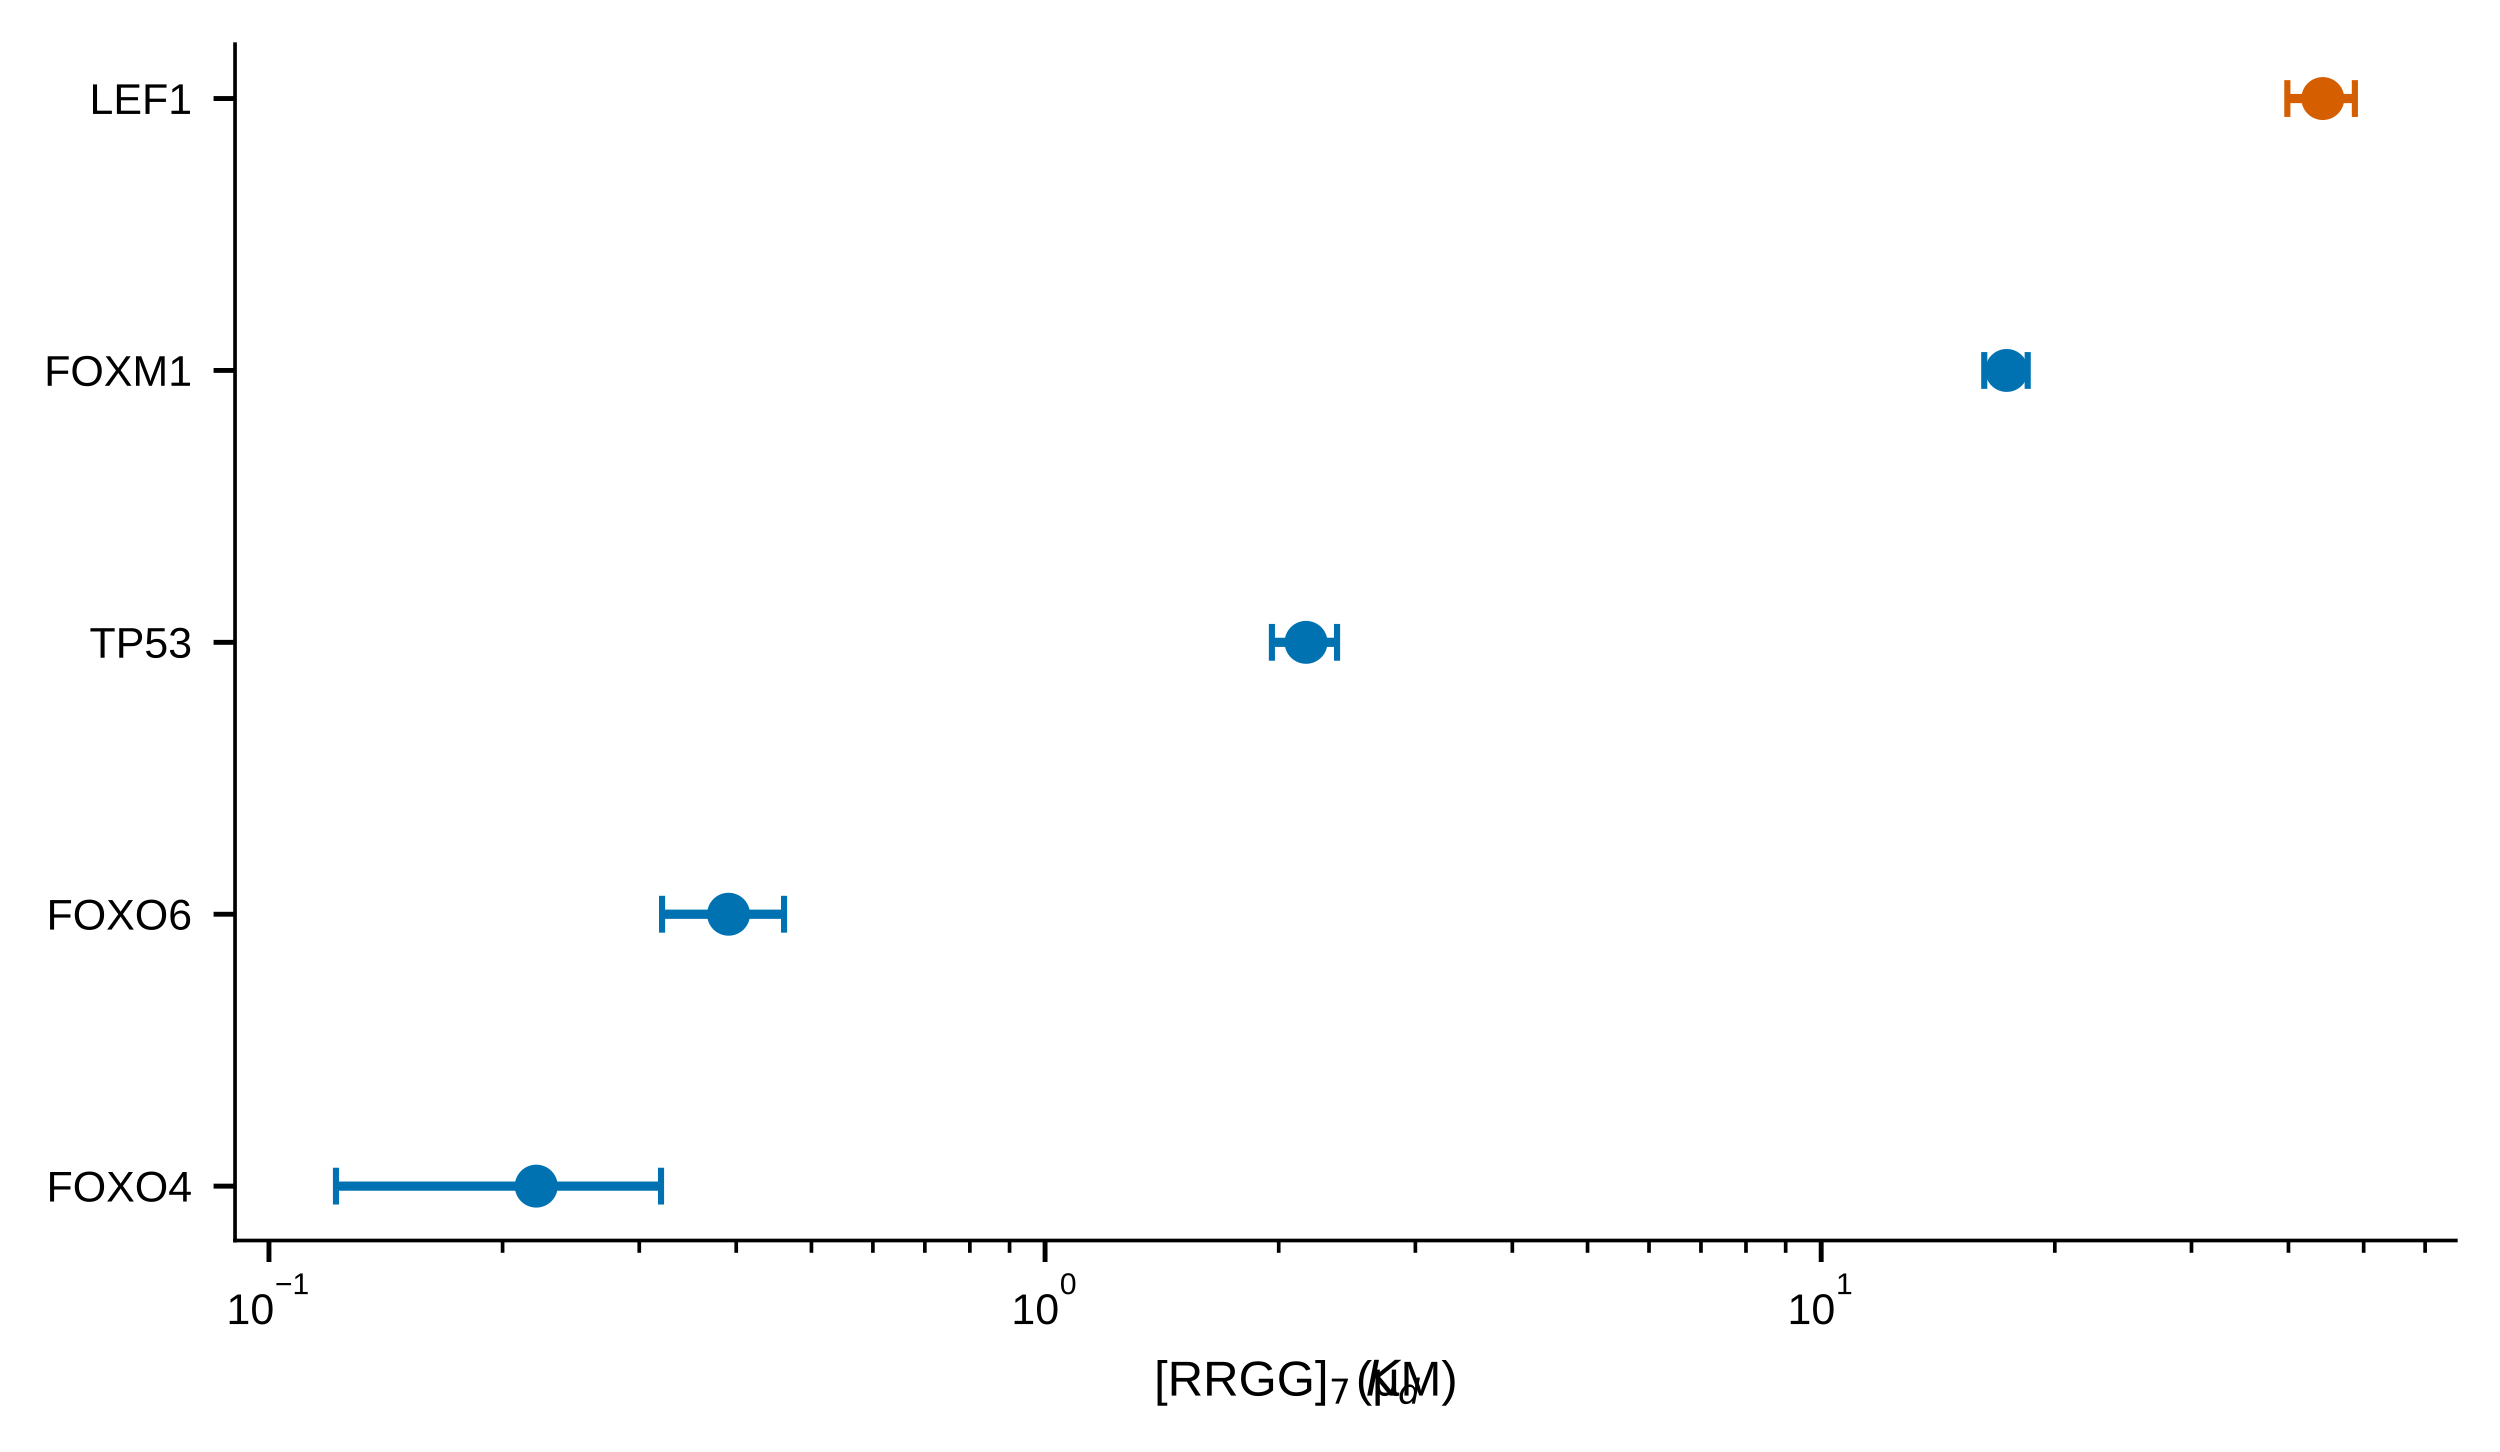
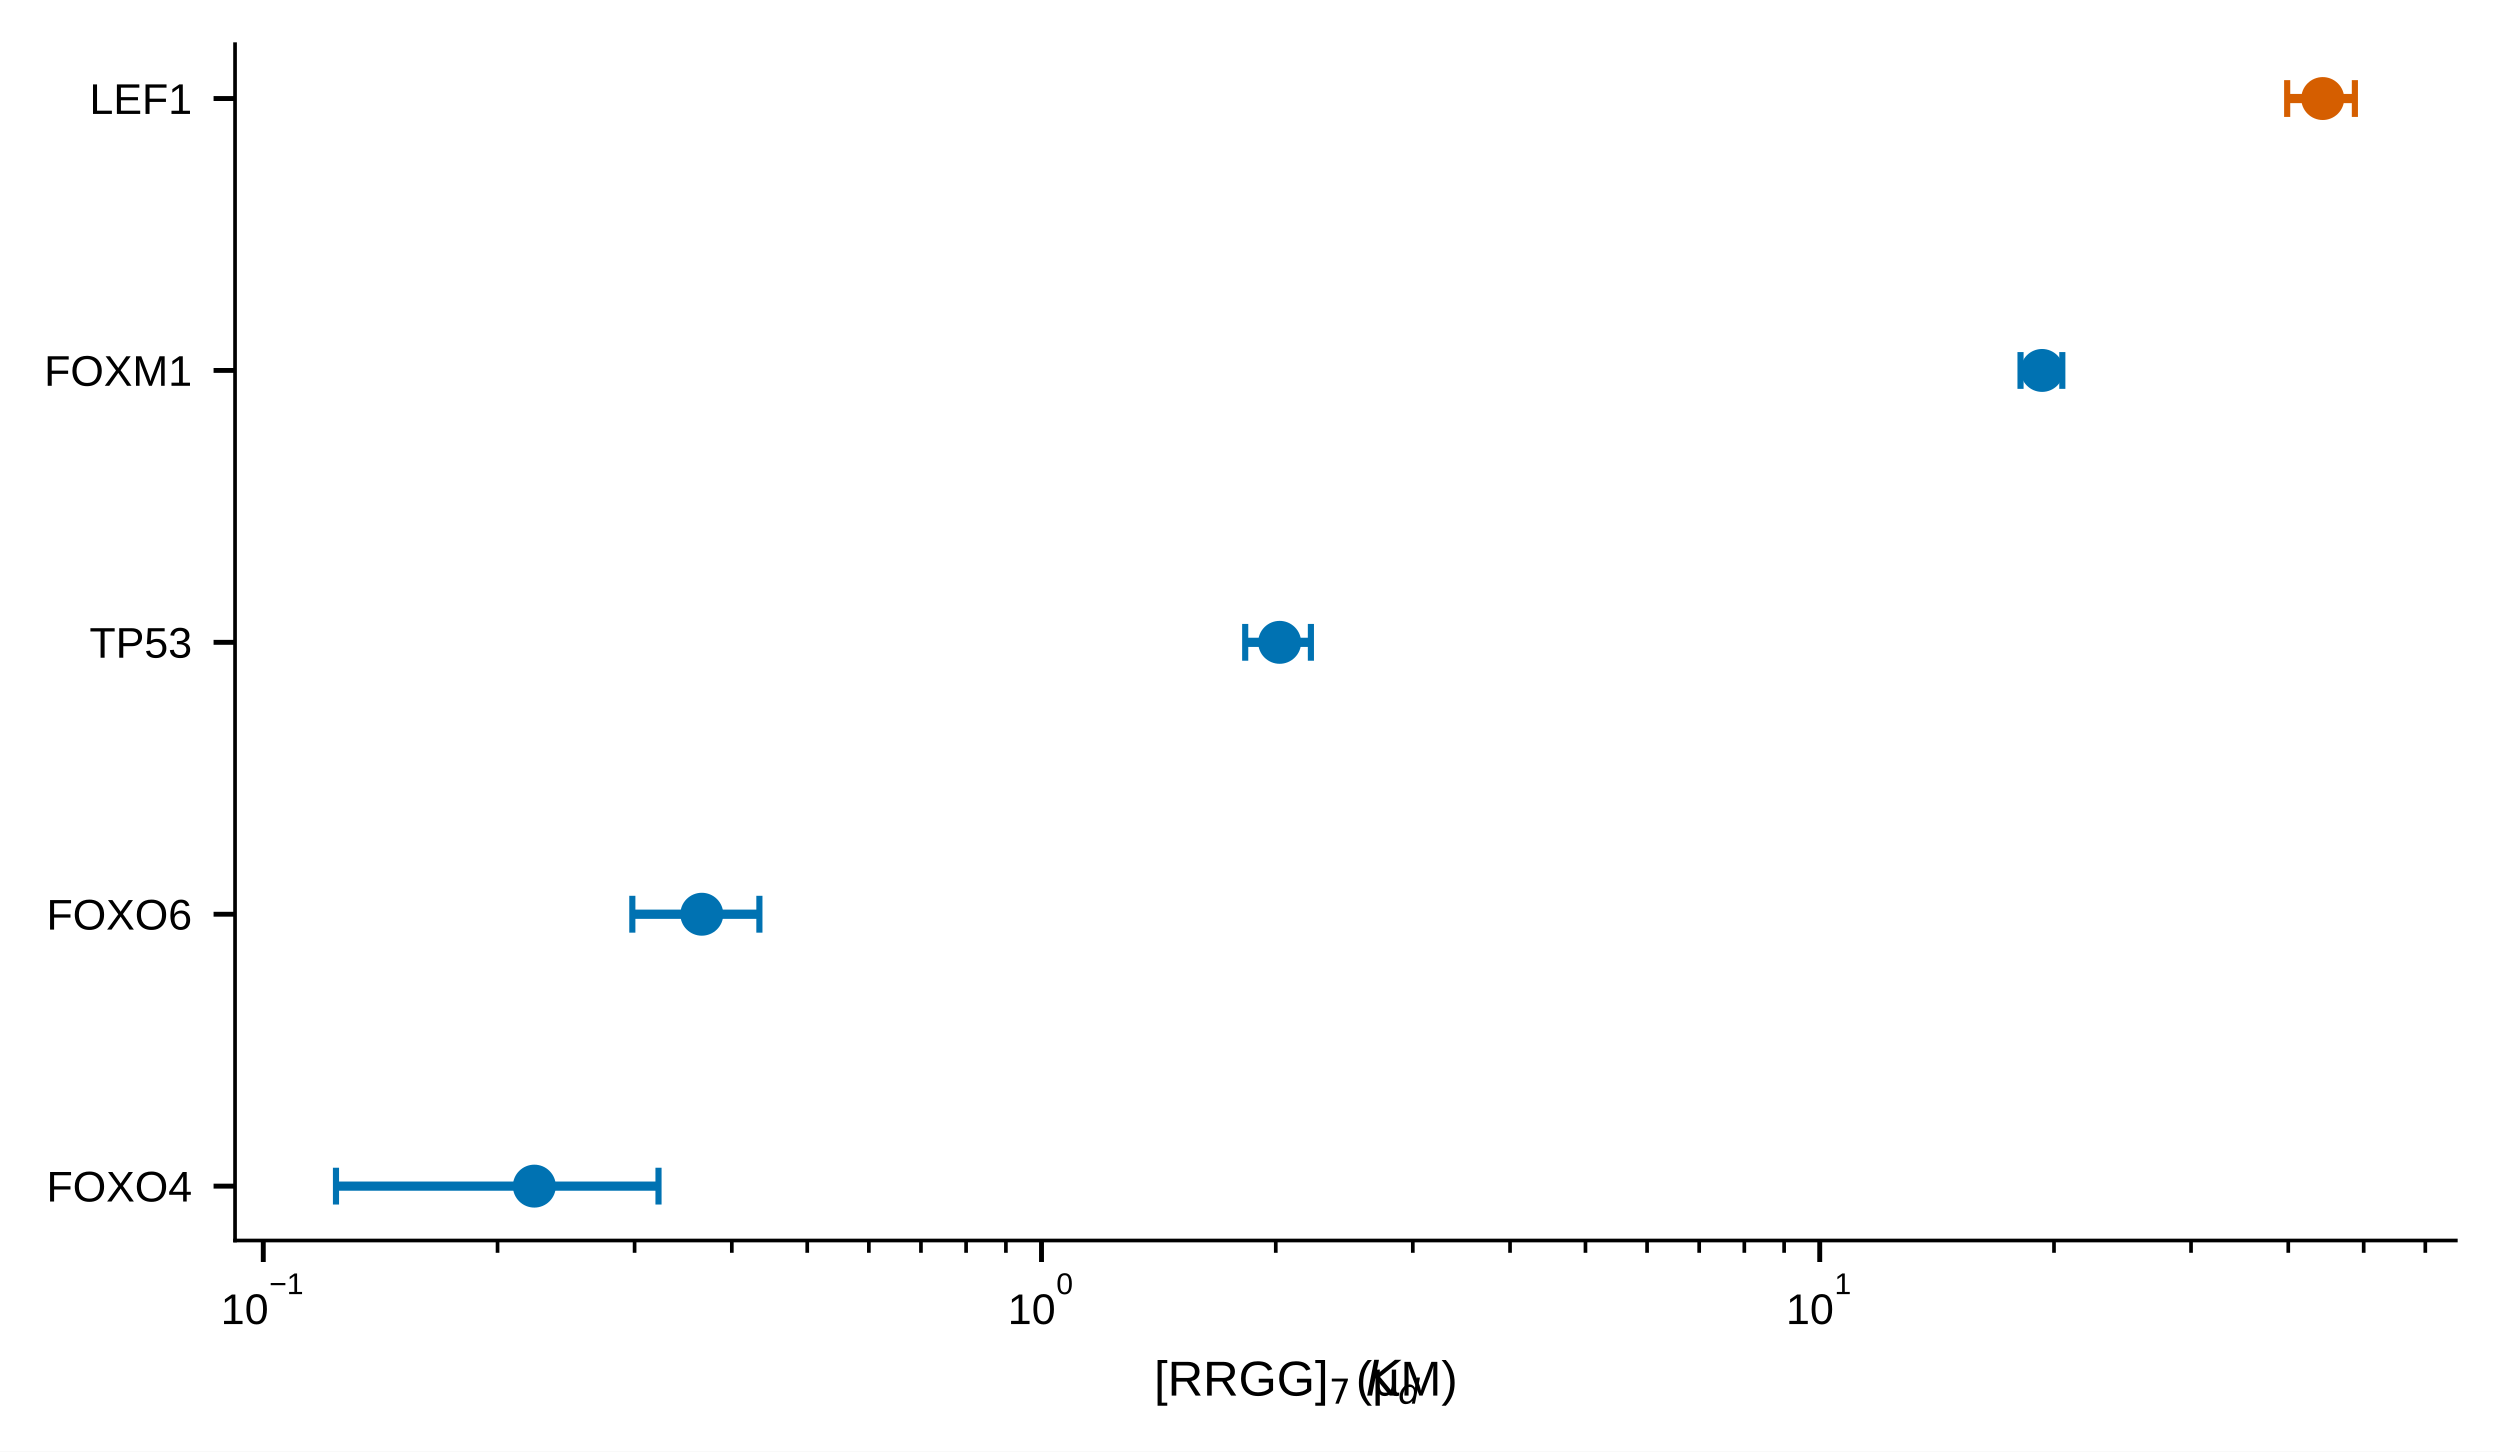
<svg xmlns="http://www.w3.org/2000/svg" xmlns:xlink="http://www.w3.org/1999/xlink" width="407.513pt" height="236.619pt" viewBox="0 0 407.513 236.619" version="1.1">
  <defs>
    <style type="text/css">*{stroke-linejoin: round; stroke-linecap: butt}</style>
  </defs>
  <g id="figure_1">
    <g id="patch_1">
      <path d="M 0 236.619  L 407.513 236.619  L 407.513 0  L 0 0  z " style="fill: #ffffff" />
    </g>
    <g id="axes_1">
      <g id="patch_2">
        <path d="M 38.313 202.209  L 400.313 202.209  L 400.313 7.2  L 38.313 7.2  z " style="fill: #ffffff" />
      </g>
      <g id="matplotlib.axis_1">
        <g id="xtick_1">
          <g id="line2d_1">
            <defs>
-               <path id="mb6fc7adbce" d="M 0 0  L 0 3.5  " style="stroke: #000000; stroke-width: 0.8" />
+               <path id="md75dce49c0" d="M 0 0  L 0 3.5  " style="stroke: #000000; stroke-width: 0.8" />
            </defs>
            <g>
-               <use xlink:href="#mb6fc7adbce" x="43.842" y="202.209" style="stroke: #000000; stroke-width: 0.8" />
+               <use xlink:href="#md75dce49c0" x="42.916" y="202.209" style="stroke: #000000; stroke-width: 0.8" />
            </g>
          </g>
          <g id="text_1">
-             <g transform="translate(36.91194 216.4282)">
+             <g transform="translate(35.98636 216.4282)">
              <text>
                <tspan style="font: 7px 'Arial'" x="0 3.893" y="-0.6">10</tspan>
                <tspan style="font: 4.9px 'Arial'" x="7.908 10.77" y="-5.478">−1</tspan>
              </text>
            </g>
          </g>
        </g>
        <g id="xtick_2">
          <g id="line2d_2">
            <g>
-               <use xlink:href="#mb6fc7adbce" x="170.352" y="202.209" style="stroke: #000000; stroke-width: 0.8" />
+               <use xlink:href="#md75dce49c0" x="169.771" y="202.209" style="stroke: #000000; stroke-width: 0.8" />
            </g>
          </g>
          <g id="text_2">
-             <g transform="translate(164.8574 216.4282)">
+             <g transform="translate(164.2762 216.4282)">
              <text>
                <tspan style="font: 7px 'Arial'" x="0 3.893" y="-0.6">10</tspan>
                <tspan style="font: 4.9px 'Arial'" x="7.908" y="-5.478">0</tspan>
              </text>
            </g>
          </g>
        </g>
        <g id="xtick_3">
          <g id="line2d_3">
            <g>
-               <use xlink:href="#mb6fc7adbce" x="296.863" y="202.209" style="stroke: #000000; stroke-width: 0.8" />
+               <use xlink:href="#md75dce49c0" x="296.626" y="202.209" style="stroke: #000000; stroke-width: 0.8" />
            </g>
          </g>
          <g id="text_3">
-             <g transform="translate(291.3679 216.4282)">
+             <g transform="translate(291.1311 216.4282)">
              <text>
                <tspan style="font: 7px 'Arial'" x="0 3.893" y="-0.6">10</tspan>
                <tspan style="font: 4.9px 'Arial'" x="7.908" y="-5.478">1</tspan>
              </text>
            </g>
          </g>
        </g>
        <g id="xtick_4">
          <g id="line2d_4">
            <defs>
-               <path id="mc798771241" d="M 0 0  L 0 2  " style="stroke: #000000; stroke-width: 0.6" />
+               <path id="m5d2d991486" d="M 0 0  L 0 2  " style="stroke: #000000; stroke-width: 0.6" />
            </defs>
            <g>
-               <use xlink:href="#mc798771241" x="81.925" y="202.209" style="stroke: #000000; stroke-width: 0.6" />
+               <use xlink:href="#m5d2d991486" x="81.103" y="202.209" style="stroke: #000000; stroke-width: 0.6" />
            </g>
          </g>
        </g>
        <g id="xtick_5">
          <g id="line2d_5">
            <g>
-               <use xlink:href="#mc798771241" x="104.203" y="202.209" style="stroke: #000000; stroke-width: 0.6" />
+               <use xlink:href="#m5d2d991486" x="103.442" y="202.209" style="stroke: #000000; stroke-width: 0.6" />
            </g>
          </g>
        </g>
        <g id="xtick_6">
          <g id="line2d_6">
            <g>
-               <use xlink:href="#mc798771241" x="120.009" y="202.209" style="stroke: #000000; stroke-width: 0.6" />
+               <use xlink:href="#m5d2d991486" x="119.291" y="202.209" style="stroke: #000000; stroke-width: 0.6" />
            </g>
          </g>
        </g>
        <g id="xtick_7">
          <g id="line2d_7">
            <g>
-               <use xlink:href="#mc798771241" x="132.269" y="202.209" style="stroke: #000000; stroke-width: 0.6" />
+               <use xlink:href="#m5d2d991486" x="131.584" y="202.209" style="stroke: #000000; stroke-width: 0.6" />
            </g>
          </g>
        </g>
        <g id="xtick_8">
          <g id="line2d_8">
            <g>
-               <use xlink:href="#mc798771241" x="142.286" y="202.209" style="stroke: #000000; stroke-width: 0.6" />
+               <use xlink:href="#m5d2d991486" x="141.629" y="202.209" style="stroke: #000000; stroke-width: 0.6" />
            </g>
          </g>
        </g>
        <g id="xtick_9">
          <g id="line2d_9">
            <g>
-               <use xlink:href="#mc798771241" x="150.756" y="202.209" style="stroke: #000000; stroke-width: 0.6" />
+               <use xlink:href="#m5d2d991486" x="150.121" y="202.209" style="stroke: #000000; stroke-width: 0.6" />
            </g>
          </g>
        </g>
        <g id="xtick_10">
          <g id="line2d_10">
            <g>
-               <use xlink:href="#mc798771241" x="158.092" y="202.209" style="stroke: #000000; stroke-width: 0.6" />
+               <use xlink:href="#m5d2d991486" x="157.478" y="202.209" style="stroke: #000000; stroke-width: 0.6" />
            </g>
          </g>
        </g>
        <g id="xtick_11">
          <g id="line2d_11">
            <g>
-               <use xlink:href="#mc798771241" x="164.564" y="202.209" style="stroke: #000000; stroke-width: 0.6" />
+               <use xlink:href="#m5d2d991486" x="163.967" y="202.209" style="stroke: #000000; stroke-width: 0.6" />
            </g>
          </g>
        </g>
        <g id="xtick_12">
          <g id="line2d_12">
            <g>
-               <use xlink:href="#mc798771241" x="208.436" y="202.209" style="stroke: #000000; stroke-width: 0.6" />
+               <use xlink:href="#m5d2d991486" x="207.958" y="202.209" style="stroke: #000000; stroke-width: 0.6" />
            </g>
          </g>
        </g>
        <g id="xtick_13">
          <g id="line2d_13">
            <g>
-               <use xlink:href="#mc798771241" x="230.713" y="202.209" style="stroke: #000000; stroke-width: 0.6" />
+               <use xlink:href="#m5d2d991486" x="230.296" y="202.209" style="stroke: #000000; stroke-width: 0.6" />
            </g>
          </g>
        </g>
        <g id="xtick_14">
          <g id="line2d_14">
            <g>
-               <use xlink:href="#mc798771241" x="246.519" y="202.209" style="stroke: #000000; stroke-width: 0.6" />
+               <use xlink:href="#m5d2d991486" x="246.145" y="202.209" style="stroke: #000000; stroke-width: 0.6" />
            </g>
          </g>
        </g>
        <g id="xtick_15">
          <g id="line2d_15">
            <g>
-               <use xlink:href="#mc798771241" x="258.779" y="202.209" style="stroke: #000000; stroke-width: 0.6" />
+               <use xlink:href="#m5d2d991486" x="258.439" y="202.209" style="stroke: #000000; stroke-width: 0.6" />
            </g>
          </g>
        </g>
        <g id="xtick_16">
          <g id="line2d_16">
            <g>
-               <use xlink:href="#mc798771241" x="268.797" y="202.209" style="stroke: #000000; stroke-width: 0.6" />
+               <use xlink:href="#m5d2d991486" x="268.483" y="202.209" style="stroke: #000000; stroke-width: 0.6" />
            </g>
          </g>
        </g>
        <g id="xtick_17">
          <g id="line2d_17">
            <g>
-               <use xlink:href="#mc798771241" x="277.266" y="202.209" style="stroke: #000000; stroke-width: 0.6" />
+               <use xlink:href="#m5d2d991486" x="276.976" y="202.209" style="stroke: #000000; stroke-width: 0.6" />
            </g>
          </g>
        </g>
        <g id="xtick_18">
          <g id="line2d_18">
            <g>
-               <use xlink:href="#mc798771241" x="284.603" y="202.209" style="stroke: #000000; stroke-width: 0.6" />
+               <use xlink:href="#m5d2d991486" x="284.333" y="202.209" style="stroke: #000000; stroke-width: 0.6" />
            </g>
          </g>
        </g>
        <g id="xtick_19">
          <g id="line2d_19">
            <g>
-               <use xlink:href="#mc798771241" x="291.074" y="202.209" style="stroke: #000000; stroke-width: 0.6" />
+               <use xlink:href="#m5d2d991486" x="290.821" y="202.209" style="stroke: #000000; stroke-width: 0.6" />
            </g>
          </g>
        </g>
        <g id="xtick_20">
          <g id="line2d_20">
            <g>
-               <use xlink:href="#mc798771241" x="334.946" y="202.209" style="stroke: #000000; stroke-width: 0.6" />
+               <use xlink:href="#m5d2d991486" x="334.813" y="202.209" style="stroke: #000000; stroke-width: 0.6" />
            </g>
          </g>
        </g>
        <g id="xtick_21">
          <g id="line2d_21">
            <g>
-               <use xlink:href="#mc798771241" x="357.224" y="202.209" style="stroke: #000000; stroke-width: 0.6" />
+               <use xlink:href="#m5d2d991486" x="357.151" y="202.209" style="stroke: #000000; stroke-width: 0.6" />
            </g>
          </g>
        </g>
        <g id="xtick_22">
          <g id="line2d_22">
            <g>
-               <use xlink:href="#mc798771241" x="373.03" y="202.209" style="stroke: #000000; stroke-width: 0.6" />
+               <use xlink:href="#m5d2d991486" x="373" y="202.209" style="stroke: #000000; stroke-width: 0.6" />
            </g>
          </g>
        </g>
        <g id="xtick_23">
          <g id="line2d_23">
            <g>
-               <use xlink:href="#mc798771241" x="385.29" y="202.209" style="stroke: #000000; stroke-width: 0.6" />
+               <use xlink:href="#m5d2d991486" x="385.294" y="202.209" style="stroke: #000000; stroke-width: 0.6" />
            </g>
          </g>
        </g>
        <g id="xtick_24">
          <g id="line2d_24">
            <g>
-               <use xlink:href="#mc798771241" x="395.307" y="202.209" style="stroke: #000000; stroke-width: 0.6" />
+               <use xlink:href="#m5d2d991486" x="395.338" y="202.209" style="stroke: #000000; stroke-width: 0.6" />
            </g>
          </g>
        </g>
        <g id="text_4">
          <g transform="translate(188.1128 227.6594)">
            <text>
              <tspan style="font: 8px 'Arial'" x="0 2.223 8 13.777 20 26.223 32.304 43.546 45.768 48.432 53.042 59.706" y="-0.172">[RRGG]  (µM)</tspan>
              <tspan style="font: 5.6px 'DejaVu Sans'" x="28.522" y="1.141">7</tspan>
              <tspan style="font: oblique 8px 'DejaVu Sans'" x="34.526" y="-0.172">K</tspan>
              <tspan style="font: oblique 5.6px 'DejaVu Sans'" x="39.772" y="1.141">d</tspan>
            </text>
          </g>
        </g>
      </g>
      <g id="matplotlib.axis_2">
        <g id="ytick_1">
          <g id="line2d_25">
            <defs>
-               <path id="m827b6ffdff" d="M 0 0  L -3.5 0  " style="stroke: #000000; stroke-width: 0.8" />
+               <path id="m958c7b5b2f" d="M 0 0  L -3.5 0  " style="stroke: #000000; stroke-width: 0.8" />
            </defs>
            <g>
-               <use xlink:href="#m827b6ffdff" x="38.313" y="193.345" style="stroke: #000000; stroke-width: 0.8" />
+               <use xlink:href="#m958c7b5b2f" x="38.313" y="193.345" style="stroke: #000000; stroke-width: 0.8" />
            </g>
          </g>
          <g id="text_5">
            <text style="font: 7px 'Arial', 'Helvetica', 'DejaVu Sans', sans-serif; text-anchor: end" x="31.313" y="195.851" transform="rotate(-0 31.31281 195.8506)">FOXO4</text>
          </g>
        </g>
        <g id="ytick_2">
          <g id="line2d_26">
            <g>
-               <use xlink:href="#m827b6ffdff" x="38.313" y="149.025" style="stroke: #000000; stroke-width: 0.8" />
+               <use xlink:href="#m958c7b5b2f" x="38.313" y="149.025" style="stroke: #000000; stroke-width: 0.8" />
            </g>
          </g>
          <g id="text_6">
            <text style="font: 7px 'Arial', 'Helvetica', 'DejaVu Sans', sans-serif; text-anchor: end" x="31.313" y="151.53" transform="rotate(-0 31.31281 151.5303)">FOXO6</text>
          </g>
        </g>
        <g id="ytick_3">
          <g id="line2d_27">
            <g>
-               <use xlink:href="#m827b6ffdff" x="38.313" y="104.705" style="stroke: #000000; stroke-width: 0.8" />
+               <use xlink:href="#m958c7b5b2f" x="38.313" y="104.705" style="stroke: #000000; stroke-width: 0.8" />
            </g>
          </g>
          <g id="text_7">
            <text style="font: 7px 'Arial', 'Helvetica', 'DejaVu Sans', sans-serif; text-anchor: end" x="31.313" y="107.21" transform="rotate(-0 31.31281 107.21)">TP53</text>
          </g>
        </g>
        <g id="ytick_4">
          <g id="line2d_28">
            <g>
-               <use xlink:href="#m827b6ffdff" x="38.313" y="60.384" style="stroke: #000000; stroke-width: 0.8" />
+               <use xlink:href="#m958c7b5b2f" x="38.313" y="60.384" style="stroke: #000000; stroke-width: 0.8" />
            </g>
          </g>
          <g id="text_8">
            <text style="font: 7px 'Arial', 'Helvetica', 'DejaVu Sans', sans-serif; text-anchor: end" x="31.313" y="62.89" transform="rotate(-0 31.31281 62.88963)">FOXM1</text>
          </g>
        </g>
        <g id="ytick_5">
          <g id="line2d_29">
            <g>
-               <use xlink:href="#m827b6ffdff" x="38.313" y="16.064" style="stroke: #000000; stroke-width: 0.8" />
+               <use xlink:href="#m958c7b5b2f" x="38.313" y="16.064" style="stroke: #000000; stroke-width: 0.8" />
            </g>
          </g>
          <g id="text_9">
            <text style="font: 7px 'Arial', 'Helvetica', 'DejaVu Sans', sans-serif; text-anchor: end" x="31.313" y="18.569" transform="rotate(-0 31.31281 18.5693)">LEF1</text>
          </g>
        </g>
      </g>
      <g id="LineCollection_1">
-         <path d="M 54.767 193.345  L 107.749 193.345  " clip-path="url(#p58d362d114)" style="fill: none; stroke: #0072b2; stroke-width: 1.5" />
+         <path d="M 54.767 193.345  L 107.34 193.345  " clip-path="url(#p72299ecd89)" style="fill: none; stroke: #0072b2; stroke-width: 1.5" />
      </g>
      <g id="line2d_30">
        <defs>
-           <path id="mbd0c130828" d="M 0 3  L 0 -3  " style="stroke: #0072b2" />
+           <path id="m3617987035" d="M 0 3  L 0 -3  " style="stroke: #0072b2" />
        </defs>
-         <g clip-path="url(#p58d362d114)">
-           <use xlink:href="#mbd0c130828" x="54.767" y="193.345" style="fill: #0072b2; stroke: #0072b2" />
+         <g clip-path="url(#p72299ecd89)">
+           <use xlink:href="#m3617987035" x="54.767" y="193.345" style="fill: #0072b2; stroke: #0072b2" />
        </g>
      </g>
      <g id="line2d_31">
-         <g clip-path="url(#p58d362d114)">
-           <use xlink:href="#mbd0c130828" x="107.749" y="193.345" style="fill: #0072b2; stroke: #0072b2" />
+         <g clip-path="url(#p72299ecd89)">
+           <use xlink:href="#m3617987035" x="107.34" y="193.345" style="fill: #0072b2; stroke: #0072b2" />
        </g>
      </g>
      <g id="LineCollection_2">
-         <path d="M 107.92 149.025  L 127.807 149.025  " clip-path="url(#p58d362d114)" style="fill: none; stroke: #0072b2; stroke-width: 1.5" />
+         <path d="M 103.073 149.025  L 123.785 149.025  " clip-path="url(#p72299ecd89)" style="fill: none; stroke: #0072b2; stroke-width: 1.5" />
      </g>
      <g id="line2d_32">
-         <g clip-path="url(#p58d362d114)">
-           <use xlink:href="#mbd0c130828" x="107.92" y="149.025" style="fill: #0072b2; stroke: #0072b2" />
+         <g clip-path="url(#p72299ecd89)">
+           <use xlink:href="#m3617987035" x="103.073" y="149.025" style="fill: #0072b2; stroke: #0072b2" />
        </g>
      </g>
      <g id="line2d_33">
-         <g clip-path="url(#p58d362d114)">
-           <use xlink:href="#mbd0c130828" x="127.807" y="149.025" style="fill: #0072b2; stroke: #0072b2" />
+         <g clip-path="url(#p72299ecd89)">
+           <use xlink:href="#m3617987035" x="123.785" y="149.025" style="fill: #0072b2; stroke: #0072b2" />
        </g>
      </g>
      <g id="LineCollection_3">
-         <path d="M 207.326 104.705  L 217.947 104.705  " clip-path="url(#p58d362d114)" style="fill: none; stroke: #0072b2; stroke-width: 1.5" />
+         <path d="M 202.974 104.705  L 213.683 104.705  " clip-path="url(#p72299ecd89)" style="fill: none; stroke: #0072b2; stroke-width: 1.5" />
      </g>
      <g id="line2d_34">
-         <g clip-path="url(#p58d362d114)">
-           <use xlink:href="#mbd0c130828" x="207.326" y="104.705" style="fill: #0072b2; stroke: #0072b2" />
+         <g clip-path="url(#p72299ecd89)">
+           <use xlink:href="#m3617987035" x="202.974" y="104.705" style="fill: #0072b2; stroke: #0072b2" />
        </g>
      </g>
      <g id="line2d_35">
-         <g clip-path="url(#p58d362d114)">
-           <use xlink:href="#mbd0c130828" x="217.947" y="104.705" style="fill: #0072b2; stroke: #0072b2" />
+         <g clip-path="url(#p72299ecd89)">
+           <use xlink:href="#m3617987035" x="213.683" y="104.705" style="fill: #0072b2; stroke: #0072b2" />
        </g>
      </g>
      <g id="LineCollection_4">
-         <path d="M 323.443 60.384  L 330.526 60.384  " clip-path="url(#p58d362d114)" style="fill: none; stroke: #0072b2; stroke-width: 1.5" />
+         <path d="M 329.356 60.384  L 336.168 60.384  " clip-path="url(#p72299ecd89)" style="fill: none; stroke: #0072b2; stroke-width: 1.5" />
      </g>
      <g id="line2d_36">
-         <g clip-path="url(#p58d362d114)">
-           <use xlink:href="#mbd0c130828" x="323.443" y="60.384" style="fill: #0072b2; stroke: #0072b2" />
+         <g clip-path="url(#p72299ecd89)">
+           <use xlink:href="#m3617987035" x="329.356" y="60.384" style="fill: #0072b2; stroke: #0072b2" />
        </g>
      </g>
      <g id="line2d_37">
-         <g clip-path="url(#p58d362d114)">
-           <use xlink:href="#mbd0c130828" x="330.526" y="60.384" style="fill: #0072b2; stroke: #0072b2" />
+         <g clip-path="url(#p72299ecd89)">
+           <use xlink:href="#m3617987035" x="336.168" y="60.384" style="fill: #0072b2; stroke: #0072b2" />
        </g>
      </g>
      <g id="LineCollection_5">
-         <path d="M 372.851 16.064  L 383.858 16.064  " clip-path="url(#p58d362d114)" style="fill: none; stroke: #d55e00; stroke-width: 1.5" />
+         <path d="M 372.821 16.064  L 383.858 16.064  " clip-path="url(#p72299ecd89)" style="fill: none; stroke: #d55e00; stroke-width: 1.5" />
      </g>
      <g id="line2d_38">
        <defs>
-           <path id="mac46bc2351" d="M 0 3  L 0 -3  " style="stroke: #d55e00" />
+           <path id="mad456b18ea" d="M 0 3  L 0 -3  " style="stroke: #d55e00" />
        </defs>
-         <g clip-path="url(#p58d362d114)">
-           <use xlink:href="#mac46bc2351" x="372.851" y="16.064" style="fill: #d55e00; stroke: #d55e00" />
+         <g clip-path="url(#p72299ecd89)">
+           <use xlink:href="#mad456b18ea" x="372.821" y="16.064" style="fill: #d55e00; stroke: #d55e00" />
        </g>
      </g>
      <g id="line2d_39">
-         <g clip-path="url(#p58d362d114)">
-           <use xlink:href="#mac46bc2351" x="383.858" y="16.064" style="fill: #d55e00; stroke: #d55e00" />
+         <g clip-path="url(#p72299ecd89)">
+           <use xlink:href="#mad456b18ea" x="383.858" y="16.064" style="fill: #d55e00; stroke: #d55e00" />
        </g>
      </g>
      <g id="line2d_40">
        <defs>
-           <path id="m8768207c4f" d="M 0 3  C 0.796 3 1.559 2.684 2.121 2.121  C 2.684 1.559 3 0.796 3 0  C 3 -0.796 2.684 -1.559 2.121 -2.121  C 1.559 -2.684 0.796 -3 0 -3  C -0.796 -3 -1.559 -2.684 -2.121 -2.121  C -2.684 -1.559 -3 -0.796 -3 0  C -3 0.796 -2.684 1.559 -2.121 2.121  C -1.559 2.684 -0.796 3 0 3  z " style="stroke: #0072b2" />
+           <path id="m0f804d9415" d="M 0 3  C 0.796 3 1.559 2.684 2.121 2.121  C 2.684 1.559 3 0.796 3 0  C 3 -0.796 2.684 -1.559 2.121 -2.121  C 1.559 -2.684 0.796 -3 0 -3  C -0.796 -3 -1.559 -2.684 -2.121 -2.121  C -2.684 -1.559 -3 -0.796 -3 0  C -3 0.796 -2.684 1.559 -2.121 2.121  C -1.559 2.684 -0.796 3 0 3  z " style="stroke: #0072b2" />
        </defs>
-         <g clip-path="url(#p58d362d114)">
-           <use xlink:href="#m8768207c4f" x="87.411" y="193.345" style="fill: #0072b2; stroke: #0072b2" />
+         <g clip-path="url(#p72299ecd89)">
+           <use xlink:href="#m0f804d9415" x="87.101" y="193.345" style="fill: #0072b2; stroke: #0072b2" />
        </g>
      </g>
      <g id="line2d_41">
-         <g clip-path="url(#p58d362d114)">
-           <use xlink:href="#m8768207c4f" x="118.758" y="149.025" style="fill: #0072b2; stroke: #0072b2" />
+         <g clip-path="url(#p72299ecd89)">
+           <use xlink:href="#m0f804d9415" x="114.397" y="149.025" style="fill: #0072b2; stroke: #0072b2" />
        </g>
      </g>
      <g id="line2d_42">
-         <g clip-path="url(#p58d362d114)">
-           <use xlink:href="#m8768207c4f" x="212.893" y="104.705" style="fill: #0072b2; stroke: #0072b2" />
+         <g clip-path="url(#p72299ecd89)">
+           <use xlink:href="#m0f804d9415" x="208.588" y="104.705" style="fill: #0072b2; stroke: #0072b2" />
        </g>
      </g>
      <g id="line2d_43">
-         <g clip-path="url(#p58d362d114)">
-           <use xlink:href="#m8768207c4f" x="327.099" y="60.384" style="fill: #0072b2; stroke: #0072b2" />
+         <g clip-path="url(#p72299ecd89)">
+           <use xlink:href="#m0f804d9415" x="332.868" y="60.384" style="fill: #0072b2; stroke: #0072b2" />
        </g>
      </g>
      <g id="line2d_44">
        <defs>
-           <path id="me137e2e9c8" d="M 0 3  C 0.796 3 1.559 2.684 2.121 2.121  C 2.684 1.559 3 0.796 3 0  C 3 -0.796 2.684 -1.559 2.121 -2.121  C 1.559 -2.684 0.796 -3 0 -3  C -0.796 -3 -1.559 -2.684 -2.121 -2.121  C -2.684 -1.559 -3 -0.796 -3 0  C -3 0.796 -2.684 1.559 -2.121 2.121  C -1.559 2.684 -0.796 3 0 3  z " style="stroke: #d55e00" />
+           <path id="m056a452950" d="M 0 3  C 0.796 3 1.559 2.684 2.121 2.121  C 2.684 1.559 3 0.796 3 0  C 3 -0.796 2.684 -1.559 2.121 -2.121  C 1.559 -2.684 0.796 -3 0 -3  C -0.796 -3 -1.559 -2.684 -2.121 -2.121  C -2.684 -1.559 -3 -0.796 -3 0  C -3 0.796 -2.684 1.559 -2.121 2.121  C -1.559 2.684 -0.796 3 0 3  z " style="stroke: #d55e00" />
        </defs>
-         <g clip-path="url(#p58d362d114)">
-           <use xlink:href="#me137e2e9c8" x="378.63" y="16.064" style="fill: #d55e00; stroke: #d55e00" />
+         <g clip-path="url(#p72299ecd89)">
+           <use xlink:href="#m056a452950" x="378.616" y="16.064" style="fill: #d55e00; stroke: #d55e00" />
        </g>
      </g>
      <g id="patch_3">
        <path d="M 38.313 202.209  L 38.313 7.2  " style="fill: none; stroke: #000000; stroke-width: 0.6; stroke-linejoin: miter; stroke-linecap: square" />
      </g>
      <g id="patch_4">
        <path d="M 38.313 202.209  L 400.313 202.209  " style="fill: none; stroke: #000000; stroke-width: 0.6; stroke-linejoin: miter; stroke-linecap: square" />
      </g>
    </g>
  </g>
  <defs>
-     <clipPath id="p58d362d114">
+     <clipPath id="p72299ecd89">
      <rect x="38.313" y="7.2" width="362" height="195.009" />
    </clipPath>
  </defs>
</svg>
